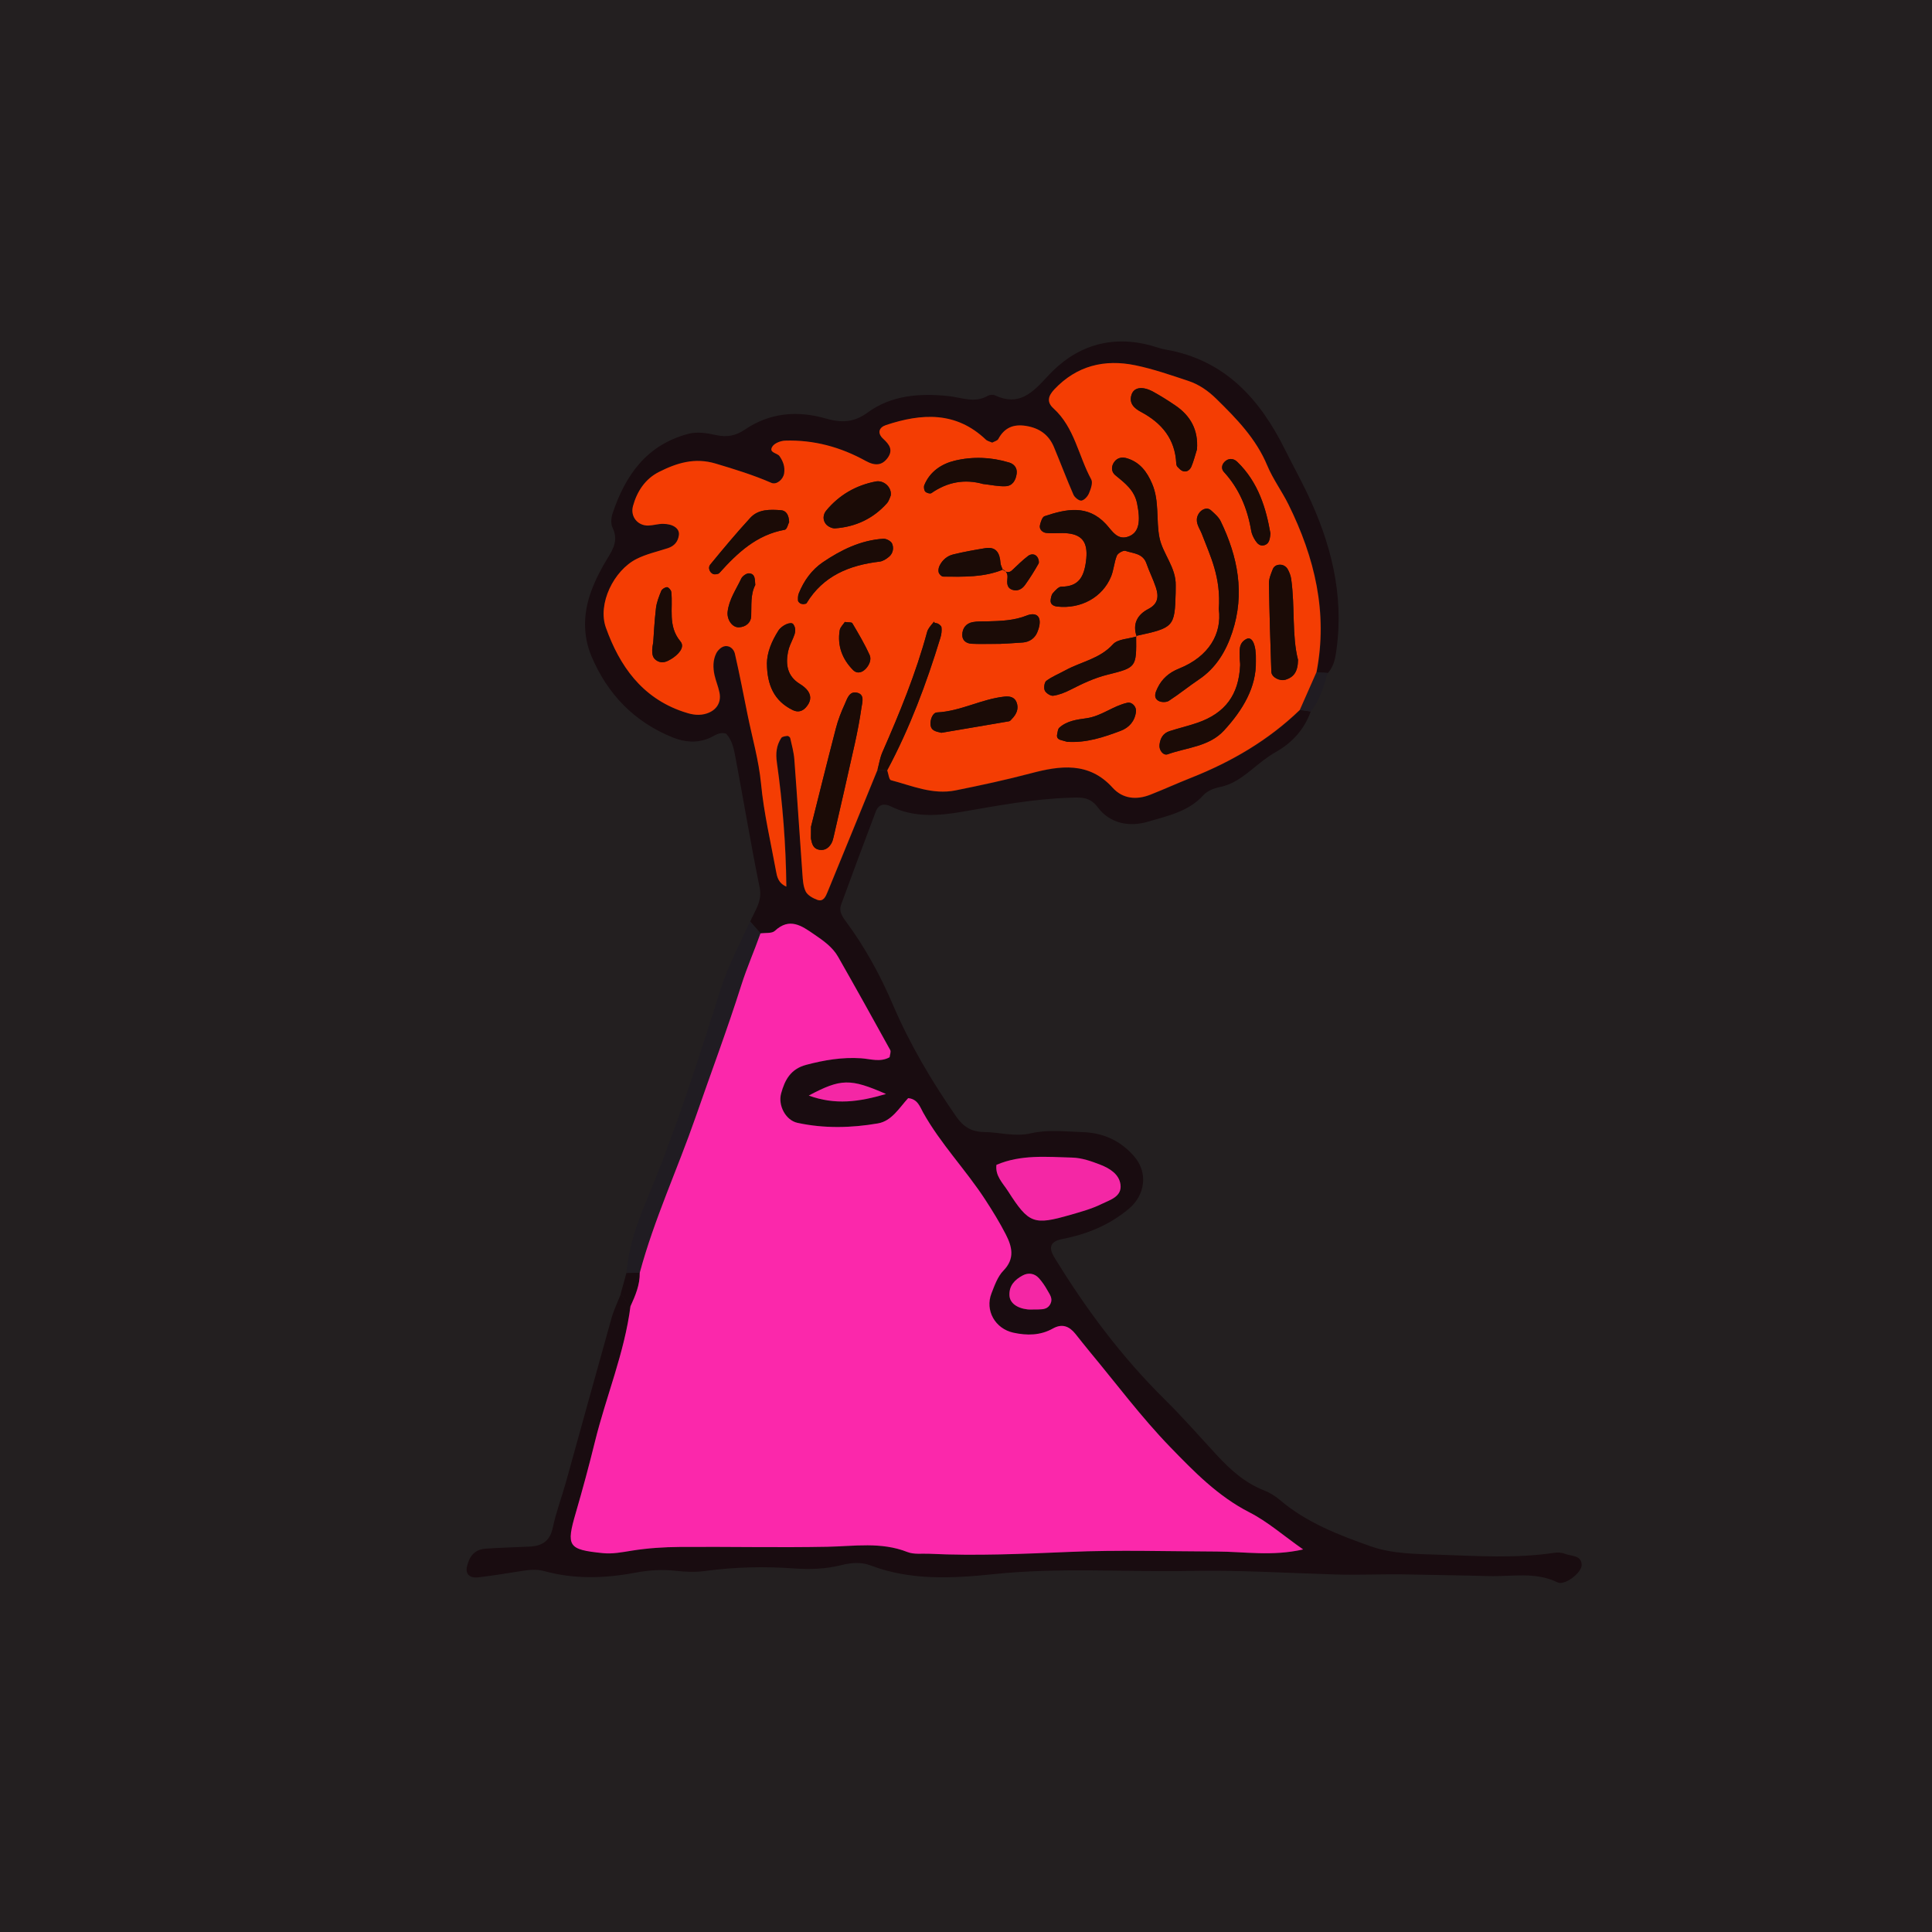
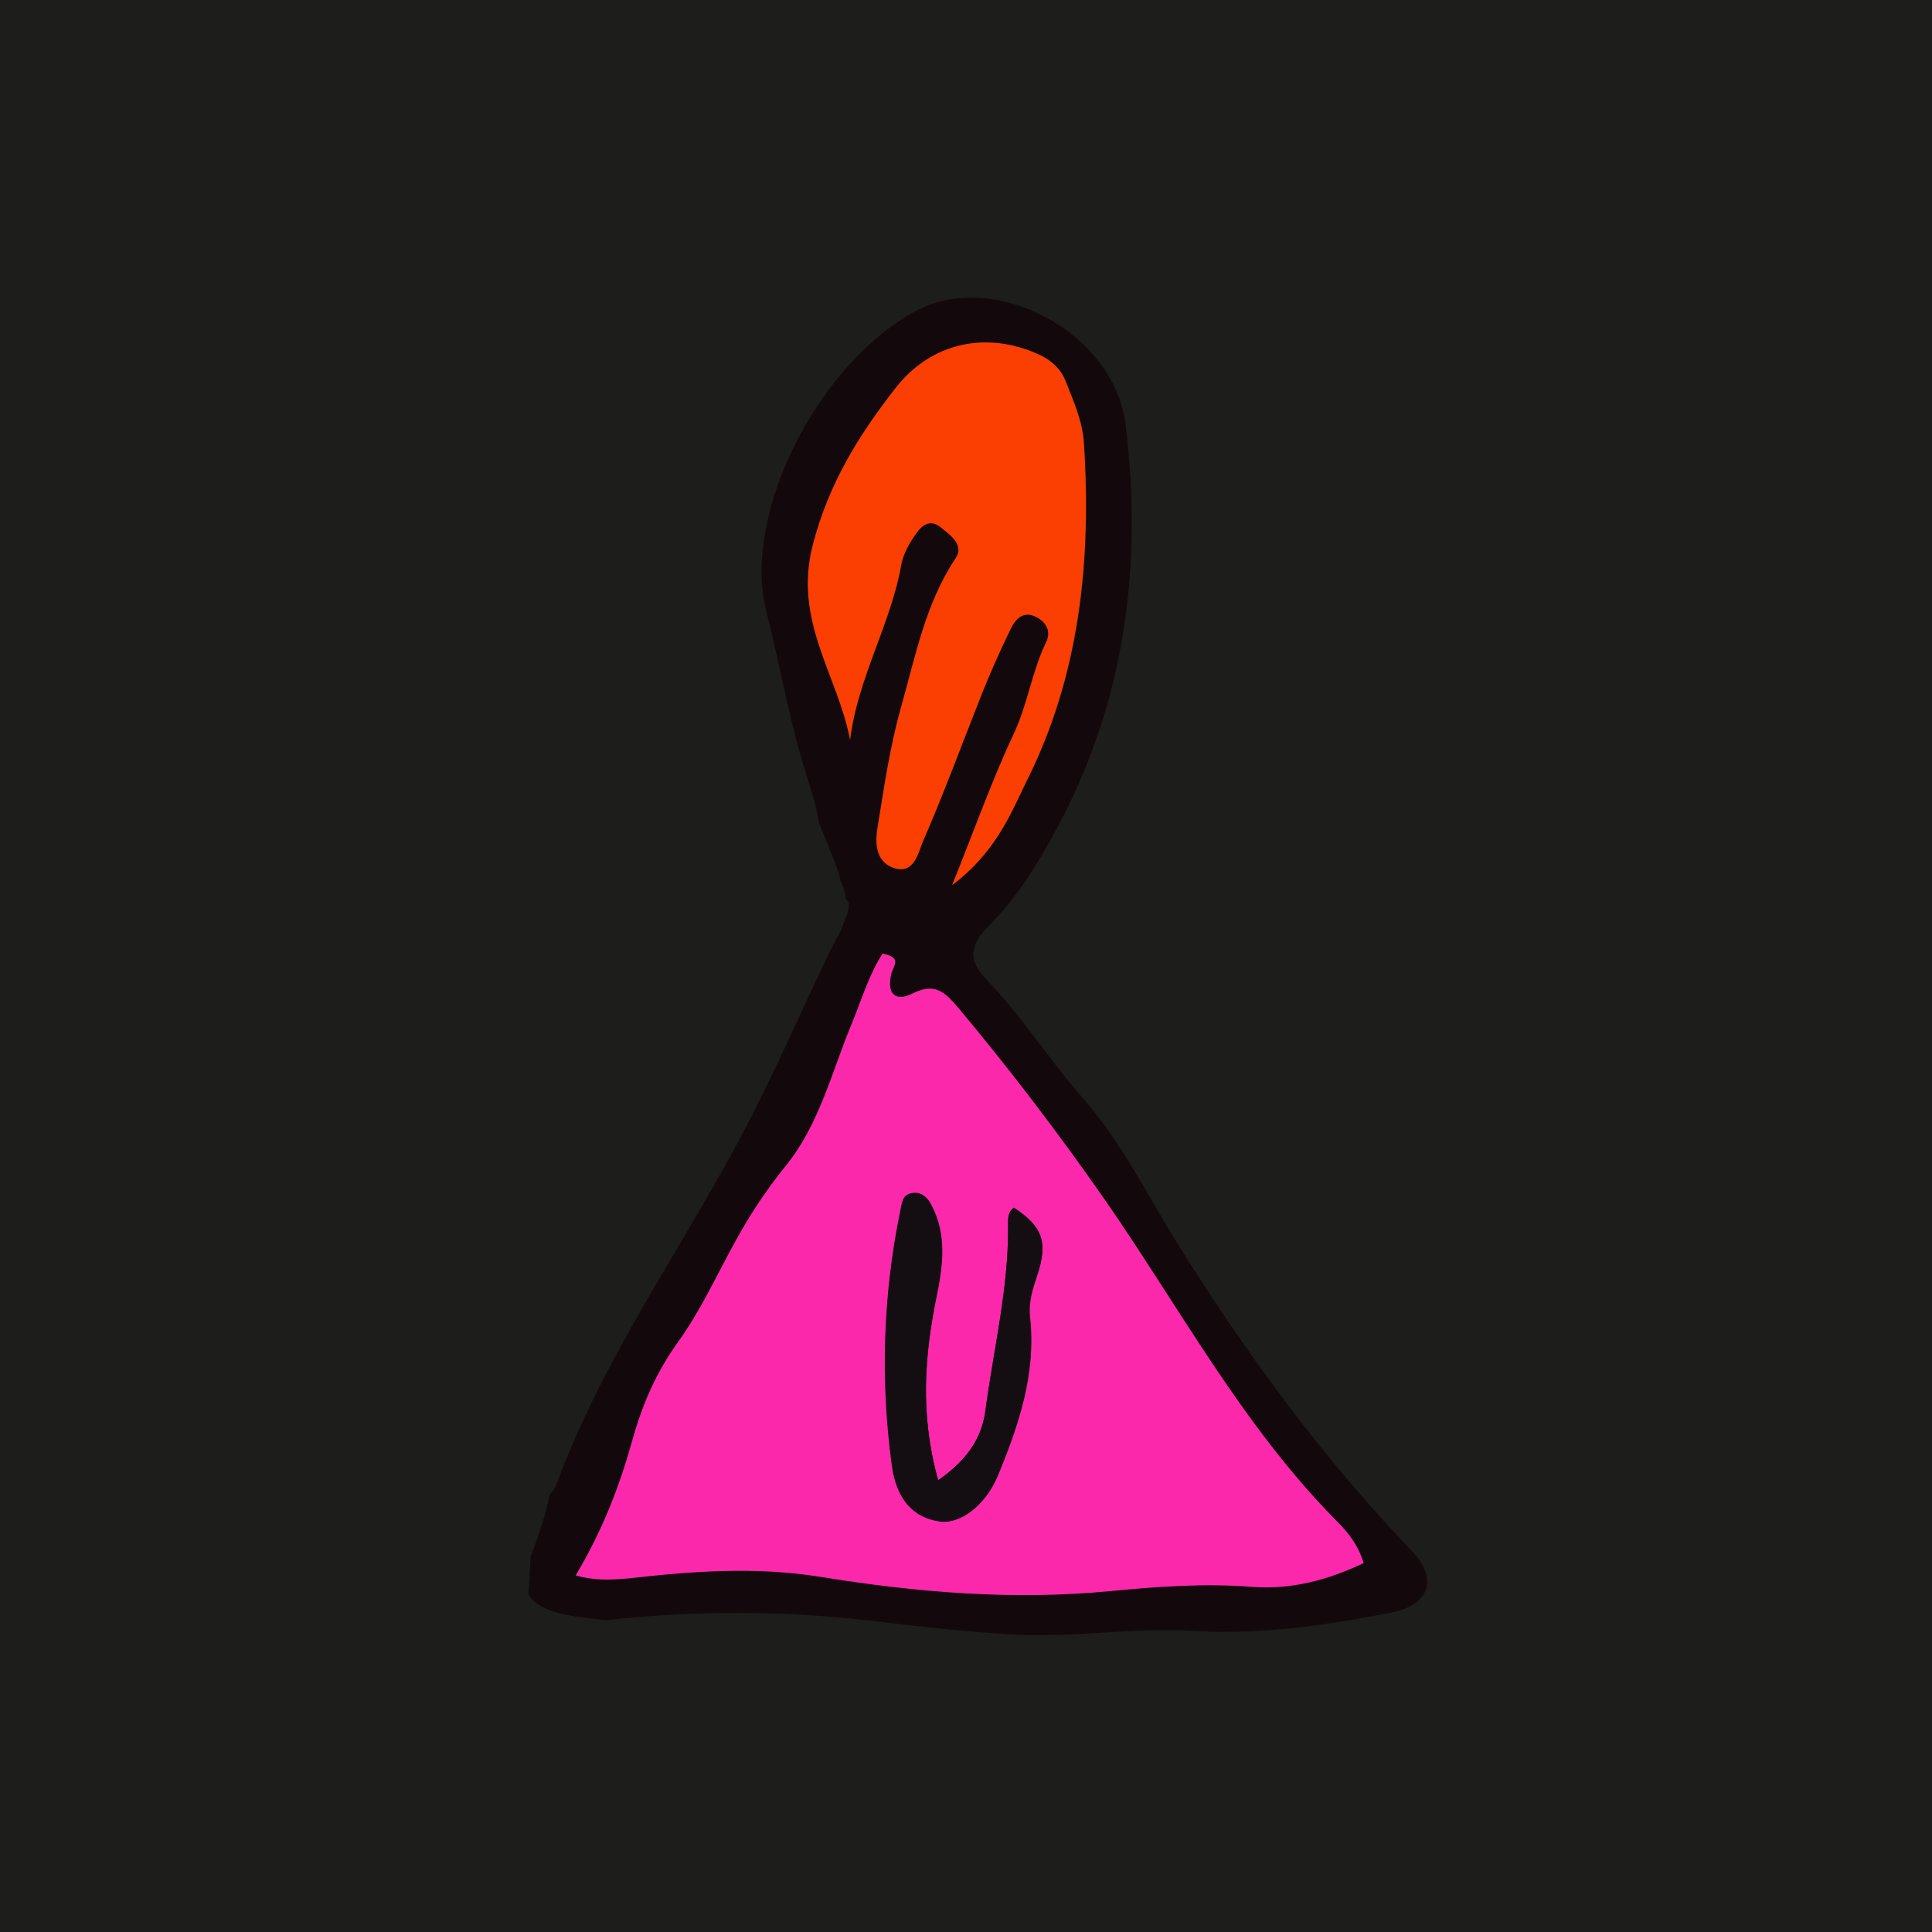
- <svg xmlns="http://www.w3.org/2000/svg" id="Layer_1" viewBox="0 0 632.16 632.16">
-   <defs>
-     <style>.cls-1{fill:#190c10;}.cls-1,.cls-2,.cls-3,.cls-4,.cls-5,.cls-6{stroke-width:0px;}.cls-2{fill:#f427a5;}.cls-3{fill:#f43d03;}.cls-4{fill:#201c22;}.cls-5{fill:#fb28ab;}.cls-7{fill:#231f20;stroke:#231f20;stroke-miterlimit:10;stroke-width:130px;}.cls-6{fill:#1b0b06;}</style>
-   </defs>
-   <rect class="cls-7" x="65" y="65" width="502.16" height="502.16" />
-   <path class="cls-1" d="M428.89,232.78c-2.15,5.94-6.07,10.26-11.58,13.37-2.79,1.57-5.28,3.69-7.79,5.71-3.17,2.54-6.33,4.89-10.5,5.7-1.88.37-4.04,1.26-5.28,2.64-4.9,5.42-11.81,6.78-18.17,8.67-5.88,1.75-12.31.73-16.38-4.72-2.71-3.62-5.68-3.24-9.49-3.11-11.71.39-23.14,2.55-34.61,4.53-8.02,1.39-16.01,2.04-23.68-1.75-2.11-1.04-3.97-.62-4.85,1.71-3.84,10.14-7.62,20.29-11.35,30.47-.76,2.08.26,3.73,1.55,5.47,6.23,8.43,11.23,17.52,15.37,27.21,5.54,12.98,12.72,25.12,20.79,36.73,2.28,3.28,5,4.95,8.99,4.99,5.15.05,10.07,1.67,15.53.4,5.37-1.25,11.23-.54,16.87-.36,6.73.22,12.47,2.85,16.9,8.06,4.45,5.23,3.54,12.52-1.87,17.04-6.34,5.29-13.6,8.29-21.66,9.85-3.95.76-4.73,2.68-2.72,5.97,10.31,16.91,22.09,32.67,36.23,46.63,5.92,5.84,11.39,12.13,17.05,18.23,4.42,4.76,9.17,9.04,15.38,11.45,1.85.72,3.64,1.83,5.16,3.12,8.73,7.44,19.34,11.51,29.82,15.2,6.96,2.45,14.93,2.48,22.47,2.73,12.46.42,24.96,1.24,37.4-.62,1.15-.17,2.48-.13,3.53.3,2.06.85,5.4.36,5.53,3.58.11,2.62-5.59,6.91-7.84,5.8-7.33-3.59-15.02-1.86-22.55-2.08-8.84-.25-17.7-.33-26.54-.53-7.97-.18-15.99.25-24,0-15.68-.48-31.37-1.47-47.03-1.16-21.34.41-42.66-1.19-64.04,1.02-13.48,1.4-27.38,2.25-40.66-2.81-3.06-1.17-6.38-.92-9.55-.11-5.15,1.31-10.43,1.45-15.63,1.08-9.7-.69-19.32-.46-28.95.84-3.16.43-6.46.31-9.64-.06-4.48-.51-8.89-.2-13.24.62-10,1.89-19.95,2.19-29.84-.53-2.81-.77-5.54-.31-8.31.13-4.35.69-8.71,1.4-13.08,1.91-1.52.18-3.41.03-3.88-1.84-.26-1.03.2-2.34.6-3.44.91-2.51,2.87-3.91,5.47-4.09,4.82-.32,9.64-.45,14.47-.68,4.05-.19,6.66-1.77,7.59-6.2,1.07-5.1,2.95-10.02,4.35-15.06,4.97-17.83,9.85-35.68,14.86-53.49.76-2.7,2.01-5.25,3.04-7.87,1.08,1.33,2.15,2.66,3.23,3.99-1.96,15.26-7.98,29.46-11.62,44.28-1.92,7.81-4.02,15.58-6.27,23.3-3.2,10.97-2.56,12.05,8.85,13.2,3.24.33,6.36-.31,9.56-.82,5.14-.82,10.4-1.16,15.61-1.2,16.1-.11,32.2.25,48.29-.06,8.82-.17,17.6-1.68,26.22,1.73,2.14.84,4.78.44,7.2.56,15.31.74,30.57.04,45.87-.61,16.04-.69,32.12-.17,48.19-.12,8.99.03,18.05,1.62,28.2-.69-6.52-4.58-11.66-9.12-17.59-12.14-10.31-5.25-18.18-13.39-25.94-21.39-9.49-9.8-17.7-20.84-26.45-31.35-1.55-1.86-3.02-3.78-4.54-5.66-2-2.48-4.33-3.45-7.37-1.74-4.09,2.3-8.49,2.33-12.93,1.36-5.98-1.31-9.35-7.28-7.16-12.87,1.02-2.61,2.03-5.51,3.91-7.44,3.85-3.95,2.81-7.88.78-11.84-2.01-3.93-4.35-7.72-6.76-11.42-6.36-9.76-14.56-18.21-20.28-28.44-1.09-1.95-1.79-4.44-4.91-4.73-2.88,3.13-5.34,7.48-9.89,8.26-8.73,1.5-17.61,1.7-26.33-.18-3.87-.84-6.42-5.72-5.35-9.61,1.2-4.37,3.08-8.02,8.24-9.38,5.92-1.56,11.77-2.55,17.88-2.14,3.12.21,6.33,1.38,9.38-.34.09-.83.51-1.8.2-2.36-5.63-10.22-11.3-20.41-17.08-30.54-1.84-3.22-4.89-5.31-7.89-7.36-4.04-2.77-7.97-5.57-12.79-1.08-.97.91-3.1.58-4.69.82-1.14-1.29-2.28-2.58-3.42-3.87,1.46-3.57,4.01-6.57,3.09-11.11-2.9-14.19-5.25-28.48-7.94-42.71-.51-2.71-1.07-5.54-3-7.64-2.31-.78-3.87.74-5.67,1.48-3.95,1.62-7.9,1.3-11.78-.25-12.64-5.07-21.42-14.22-26.64-26.57-2.9-6.86-2.69-14.26-.09-21.3,1.38-3.75,3.24-7.39,5.35-10.79,1.99-3.22,3.52-6.11,1.63-9.99-.63-1.29-.46-3.29.03-4.74,4.17-12.41,11.06-22.27,24.58-25.93,3.31-.9,6.39-.23,9.51.41,3.33.68,6.17.2,9.09-1.79,8.18-5.58,17.23-6.37,26.57-3.68,4.92,1.41,9.09,1.41,13.6-1.9,7.79-5.72,16.98-6.41,26.38-5.46,4.3.43,8.64,2.46,12.99-.05.62-.36,1.7-.48,2.32-.19,7.9,3.68,12.24-.71,17.3-6.23,9.04-9.86,20.58-13.69,33.97-10,1.55.43,3.08,1,4.66,1.27,19.33,3.38,30.77,16.11,39.02,32.71,2.33,4.69,4.86,9.27,7.13,13.99,7.79,16.25,12.22,33.13,9.74,51.36-.39,2.87-.85,5.56-2.82,7.78-1.22-.07-2.45-.14-3.67-.21,3.8-19.45-.58-37.56-9.17-54.93-2.14-4.33-5.08-8.29-6.93-12.72-3.67-8.83-10.1-15.39-16.72-21.88-2.63-2.58-5.63-4.66-9.09-5.81-5.73-1.9-11.47-3.9-17.36-5.12-10.1-2.09-19.18.12-26.5,7.88-2.07,2.19-2.52,4.18-.3,6.2,6.95,6.3,8.17,15.57,12.38,23.27.59,1.08-.16,3.13-.74,4.54-.42,1.02-1.52,2.25-2.47,2.39-.78.12-2.22-1.02-2.62-1.93-2.25-5.15-4.23-10.41-6.39-15.6-1.69-4.05-4.81-6.22-9.17-6.92-4.09-.65-7.04.6-9.02,4.29-.32.59-1.32.8-2,1.19-.71-.33-1.57-.49-2.1-1-9.77-9.29-21.02-8.61-32.65-4.75-2.24.74-3.01,2.58-.89,4.52,1.92,1.76,3.33,3.58,1.46,6.18-1.8,2.48-4.06,2.77-7.22,1.03-8.21-4.54-16.99-6.94-26.39-6.63-1.43.05-3.41.81-4.12,1.9-1.36,2.09,1.55,2.05,2.33,3.18,1.2,1.74,1.82,3.49,1.5,5.62-.3,2.01-2.48,3.85-4.18,3.11-5.91-2.57-12.02-4.45-18.2-6.3-6.89-2.06-12.74-.2-18.54,2.71-4.52,2.27-7.21,6.33-8.54,11.19-.93,3.4,1.5,6.46,5.01,6.37,1.59-.04,3.18-.57,4.77-.56,3.36,0,5.5,1.53,5.25,3.63-.26,2.17-1.47,3.64-3.61,4.33-3.43,1.12-7.04,1.91-10.24,3.52-7.52,3.79-12.82,14.72-10.05,22.47,4.46,12.51,11.77,22.92,25.18,27.49,2.31.79,4.56,1.4,7.06.82,3.6-.84,5.63-3.45,4.94-6.98-.38-1.97-1.21-3.84-1.64-5.81-.52-2.4-.54-4.87.57-7.1.48-.96,1.53-2,2.53-2.27,1.79-.5,3.23.87,3.57,2.36,1.54,6.66,2.81,13.38,4.17,20.08,1.52,7.48,3.67,14.91,4.39,22.47.92,9.66,3.15,19.02,4.88,28.5.34,1.87.69,4,3.4,5.19-.15-13.81-1.21-27.25-3.1-40.61-.43-3.01-.16-5.58,1.43-8.02.31-.48,1.31-.59,2.02-.68.28-.04.85.4.92.7.51,2.32,1.17,4.64,1.35,7,.94,12.44,1.72,24.9,2.63,37.35.14,1.99.24,4.14,1.09,5.86.62,1.24,2.33,2.19,3.76,2.72,2.03.75,2.78-1.09,3.36-2.51,5.5-13.34,10.94-26.71,16.39-40.07l3.18.22c.39,1.12.57,3.07,1.22,3.23,6.92,1.81,13.61,4.84,21.15,3.33,8.29-1.66,16.53-3.44,24.72-5.61,9.35-2.47,18.9-3.87,26.65,4.73,3.28,3.64,7.77,4.09,12.3,2.31,4.49-1.76,8.88-3.76,13.36-5.54,13.23-5.24,25.32-12.27,35.61-22.22,1.19.17,2.38.33,3.58.5ZM326.03,381.15c-.46,3.59,2.08,5.94,3.76,8.56,6.84,10.68,8.4,11.26,20.45,7.79,3.46-1,7.01-1.96,10.21-3.55,2.67-1.33,6.67-2.33,6.17-6.34-.42-3.4-3.53-5.32-6.54-6.49-2.95-1.15-6.13-2.27-9.23-2.35-8.33-.22-16.79-1.07-24.83,2.38ZM289.91,357.96c-11.74-5.14-14.75-5.06-25.28.51,8.65,3.16,16.43,2.09,25.28-.51ZM339.54,428.46c.97-.15,3.13.31,4.2-1.93.82-1.71-.32-3.05-1.05-4.38-.76-1.38-1.67-2.7-2.71-3.88-1.48-1.68-3.53-1.94-5.38-.94-2.5,1.35-4.47,3.29-4.32,6.51.11,2.43,2.37,4.2,5.97,4.6.78.09,1.58.01,3.28.01Z" />
-   <path class="cls-4" d="M245.42,301.53c1.14,1.29,2.28,2.58,3.42,3.87-2,5.66-4.44,11.13-6.26,16.9-4.6,14.51-9.96,28.78-14.95,43.16-5.92,17.06-13.58,33.49-18.29,50.98-1.45.02-2.9.05-4.35.07.65-8.49,3.5-16.48,6.73-24.16,9.47-22.55,16.81-45.82,24.21-69.06,2.44-7.65,6.2-14.58,9.5-21.77Z" />
-   <path class="cls-4" d="M428.89,232.78c-1.19-.17-2.38-.33-3.58-.5,1.81-4.1,3.62-8.2,5.43-12.31,1.22.07,2.45.14,3.67.21-1.27,4.45-2.52,8.91-5.53,12.6Z" />
-   <path class="cls-1" d="M204.98,416.52c1.45-.02,2.9-.05,4.35-.07.08,3.96-1.43,7.48-3.03,10.97-1.08-1.33-2.15-2.66-3.23-3.99.64-2.31,1.27-4.61,1.91-6.92Z" />
-   <path class="cls-5" d="M206.3,427.42c1.59-3.5,3.1-7.02,3.03-10.97,4.71-17.49,12.37-33.93,18.29-50.98,4.99-14.39,10.36-28.65,14.95-43.16,1.83-5.76,4.26-11.24,6.26-16.9,1.59-.24,3.72.08,4.69-.82,4.82-4.49,8.75-1.69,12.79,1.08,3,2.06,6.05,4.14,7.89,7.36,5.78,10.13,11.45,20.33,17.08,30.54.31.57-.11,1.54-.2,2.36-3.05,1.72-6.26.55-9.38.34-6.11-.4-11.96.58-17.88,2.14-5.17,1.36-7.05,5.01-8.24,9.38-1.07,3.89,1.48,8.77,5.35,9.61,8.72,1.89,17.61,1.68,26.33.18,4.54-.78,7-5.13,9.89-8.26,3.12.29,3.82,2.78,4.91,4.73,5.72,10.23,13.92,18.68,20.28,28.44,2.41,3.71,4.75,7.49,6.76,11.42,2.03,3.96,3.07,7.89-.78,11.84-1.88,1.92-2.89,4.83-3.91,7.44-2.18,5.59,1.19,11.56,7.16,12.87,4.43.97,8.83.94,12.93-1.36,3.04-1.71,5.37-.74,7.37,1.74,1.52,1.88,2.99,3.8,4.54,5.66,8.75,10.51,16.96,21.55,26.45,31.35,7.75,8,15.63,16.13,25.94,21.39,5.93,3.02,11.07,7.57,17.59,12.14-10.16,2.32-19.21.72-28.2.69-16.07-.05-32.15-.57-48.19.12-15.3.65-30.57,1.35-45.87.61-2.41-.12-5.06.28-7.2-.56-8.62-3.41-17.4-1.9-26.22-1.73-16.09.31-32.19-.06-48.29.06-5.21.04-10.47.38-15.61,1.2-3.2.51-6.32,1.15-9.56.82-11.41-1.15-12.05-2.23-8.85-13.2,2.25-7.72,4.35-15.49,6.27-23.3,3.65-14.82,9.66-29.02,11.62-44.28Z" />
-   <path class="cls-3" d="M430.74,219.97c-1.81,4.1-3.62,8.21-5.43,12.31-10.29,9.94-22.38,16.98-35.61,22.22-4.48,1.77-8.87,3.78-13.36,5.54-4.53,1.78-9.02,1.33-12.3-2.31-7.75-8.6-17.3-7.2-26.65-4.73-8.19,2.17-16.43,3.94-24.72,5.61-7.54,1.51-14.23-1.52-21.15-3.33-.64-.17-.82-2.11-1.22-3.23,7.39-13.8,12.84-28.38,17.4-43.32.34-1.1.51-2.34.37-3.46-.07-.54-1.04-1.3-1.65-1.35-1.59-.15-.1-1.35-1.12-.1-.75.91-1.64,1.87-1.93,2.96-3.67,13.57-9,26.51-14.63,39.35-.79,1.79-1.08,3.8-1.6,5.71-5.46,13.36-10.9,26.73-16.39,40.07-.59,1.42-1.34,3.26-3.36,2.51-1.43-.53-3.14-1.48-3.76-2.72-.85-1.71-.95-3.87-1.09-5.86-.9-12.45-1.69-24.9-2.63-37.35-.18-2.36-.83-4.68-1.35-7-.07-.3-.64-.73-.92-.7-.71.09-1.71.2-2.02.68-1.59,2.44-1.85,5.01-1.43,8.02,1.89,13.36,2.95,26.8,3.1,40.61-2.71-1.2-3.06-3.32-3.4-5.19-1.73-9.48-3.96-18.84-4.88-28.5-.72-7.56-2.87-14.99-4.39-22.47-1.36-6.7-2.64-13.42-4.17-20.08-.34-1.49-1.78-2.86-3.57-2.36-1,.28-2.05,1.31-2.53,2.27-1.11,2.22-1.09,4.7-.57,7.1.43,1.96,1.26,3.84,1.64,5.81.68,3.53-1.35,6.14-4.94,6.98-2.5.58-4.75-.03-7.06-.82-13.41-4.57-20.71-14.98-25.18-27.49-2.76-7.75,2.54-18.68,10.05-22.47,3.19-1.61,6.8-2.4,10.24-3.52,2.13-.7,3.35-2.17,3.61-4.33.25-2.09-1.89-3.62-5.25-3.63-1.59,0-3.18.52-4.77.56-3.5.09-5.94-2.97-5.01-6.37,1.33-4.85,4.02-8.91,8.54-11.19,5.79-2.91,11.65-4.78,18.54-2.71,6.18,1.85,12.29,3.72,18.2,6.3,1.69.74,3.88-1.1,4.18-3.11.32-2.13-.3-3.89-1.5-5.62-.78-1.12-3.69-1.09-2.33-3.18.71-1.09,2.69-1.85,4.12-1.9,9.4-.31,18.18,2.09,26.39,6.63,3.16,1.74,5.42,1.46,7.22-1.03,1.87-2.59.45-4.42-1.46-6.18-2.12-1.94-1.35-3.78.89-4.52,11.63-3.86,22.88-4.54,32.65,4.75.53.51,1.39.67,2.1,1,.69-.39,1.69-.61,2-1.19,1.98-3.69,4.93-4.93,9.02-4.29,4.36.69,7.48,2.86,9.17,6.92,2.17,5.19,4.14,10.45,6.39,15.6.4.91,1.84,2.05,2.62,1.93.95-.15,2.05-1.38,2.47-2.39.59-1.41,1.33-3.46.74-4.54-4.21-7.7-5.44-16.97-12.38-23.27-2.22-2.01-1.77-4,.3-6.2,7.32-7.75,16.41-9.96,26.5-7.88,5.89,1.22,11.63,3.22,17.36,5.12,3.46,1.15,6.46,3.23,9.09,5.81,6.62,6.49,13.05,13.05,16.72,21.88,1.85,4.43,4.79,8.4,6.93,12.72,8.59,17.37,12.97,35.47,9.17,54.93ZM328.24,186.35c1.07.64,1.53,1.47,1.39,2.81-.17,1.53-.27,3.26,1.72,3.86,1.73.52,3.12-.34,4.06-1.64,1.6-2.23,3.05-4.56,4.4-6.95.28-.49.01-1.52-.35-2.09-.77-1.22-2.16-1.13-3.06-.44-1.87,1.42-3.53,3.11-5.26,4.71-1.08,1.01-2.04.54-3.02-.14-.26-.74-.7-1.47-.76-2.23-.24-3.17-1.3-5.47-5.04-4.86-3.5.57-7,1.2-10.44,2.04-1.96.48-3.52,1.81-4.44,3.65-.32.65-.5,1.56-.31,2.22.16.57.94,1.37,1.46,1.38,6.64.06,13.31.3,19.64-2.32ZM371.74,208.08c12.37-2.65,12.65-2.96,12.95-14.06.02-.8,0-1.6.02-2.4.16-5.93-4.24-10.4-5.31-15.66-1.17-5.75.05-11.94-2.42-17.7-1.67-3.89-3.95-6.96-8.11-8.27-1.65-.52-3.2-.29-4.27,1.17-1.08,1.48-.97,3.26.33,4.32,3.12,2.56,6.25,4.86,7.14,9.25,1.18,5.76.69,9.36-2.54,10.72-3.91,1.64-5.64-1.83-7.7-4.02-6.02-6.41-13.01-4.87-20.03-2.52-.76.25-1.26,1.86-1.51,2.93-.34,1.44.95,2.41,1.97,2.53,2.37.29,4.82-.11,7.19.15,5.22.58,6.65,3.62,5.89,9.25-.69,5.1-2.45,8.18-8.04,8.2-.94,0-1.99,1.23-2.76,2.09-.48.53-.64,1.42-.75,2.18-.22,1.6,1.08,2.12,2.19,2.24,7.75.83,14.76-3.03,17.56-9.78.91-2.18,1.02-4.69,1.91-6.88.33-.82,2.1-1.81,2.83-1.56,2.52.85,5.7.78,6.85,4.11.91,2.64,2.2,5.15,3.08,7.8.94,2.86.87,5.38-2.42,7.08-3.57,1.84-5.3,4.83-3.86,8.99-2.64.81-6.17.82-7.76,2.58-4.32,4.78-10.42,5.68-15.6,8.52-2.07,1.14-4.31,2.03-6.19,3.42-.65.48-.9,2.34-.51,3.18.4.86,1.91,1.83,2.78,1.7,1.91-.28,3.83-1.04,5.57-1.93,3.92-2,7.85-3.88,12.17-4.95,9.5-2.36,9.49-2.42,9.37-12.69ZM398.81,199.35c1.01,7.93-3.13,15.46-13.09,19.44-3.15,1.26-5.52,3.28-6.97,6.31-.69,1.43-1.47,3.18.33,4.23.86.5,2.53.52,3.34,0,3.38-2.18,6.51-4.75,9.85-6.99,5.65-3.79,8.89-9.26,10.94-15.5,4.17-12.63,1.81-24.67-3.8-36.29-.67-1.38-1.99-2.49-3.16-3.56-1.01-.92-2.27-.6-3.23.16-.58.46-1.06,1.23-1.27,1.95-.61,2.15.82,3.82,1.52,5.67,2.69,7.11,6.27,14.01,5.53,24.58ZM265.37,270.49c0,3.29-.06,3.7.01,4.09.32,1.6.74,3.14,2.7,3.47,1.81.3,3.06-.59,3.92-2.03.4-.67.6-1.49.78-2.27,2.33-10.14,4.67-20.28,6.92-30.44.86-3.9,1.61-7.83,2.18-11.78.25-1.77,1.16-4.34-1.54-4.9-2.51-.52-3.16,2.08-3.94,3.78-1.17,2.54-2.19,5.18-2.89,7.88-3.02,11.62-5.9,23.28-8.14,32.19ZM424.72,215.92c-2.04-7.95-.95-17.31-2.24-26.48-.16-1.16-.64-2.34-1.23-3.35-.35-.6-1.18-1.15-1.86-1.26-1.2-.19-2.46.2-2.94,1.44-.57,1.47-1.26,3.05-1.24,4.58.15,9.66.45,19.32.78,28.98.06,1.79,2.77,3.16,4.67,2.57,2.6-.81,4.01-2.53,4.06-6.47ZM410.93,216.31c.17-5.37-1.21-8.19-3.1-7.22-2.7,1.39-2.17,3.92-2.19,6.24,0,.8.17,1.6.14,2.4-.46,9.62-4.86,15.61-13.93,18.76-3.01,1.05-6.14,1.76-9.18,2.75-2.12.69-3.06,2.35-3.28,4.53-.18,1.7,1.25,3.55,2.68,3.04,6.31-2.26,13.56-2.47,18.47-7.82,6.08-6.64,10.59-14.08,10.39-22.67ZM391.66,147.02c.47-6.33-2.09-10.98-7.13-14.39-2.31-1.57-4.68-3.06-7.12-4.41-3.48-1.92-6.27-1.56-7.12.79-1.06,2.96.95,4.65,3,5.74,6.87,3.66,11.22,8.88,11.59,16.93.02.37.16.83.42,1.09.53.54,1.09,1.18,1.77,1.39,1.34.42,2.33-.47,2.78-1.55.76-1.8,1.22-3.73,1.81-5.6ZM250.94,217.11c.05,6.99,2.31,12.24,8.45,15.24,1.6.78,3.09.48,4.29-.87,1.47-1.65,2-3.51.65-5.41-.67-.94-1.69-1.7-2.69-2.32-4.04-2.52-4.63-6.3-3.8-10.5.31-1.55,1.04-3.02,1.68-4.49.66-1.52,1.11-3,.04-4.51-.71-.99-3.73.3-4.87,2.1-2.19,3.44-3.72,7.09-3.76,10.77ZM291.45,162.16c.41-2.75-2.31-5.12-4.9-4.62-6.48,1.25-11.96,4.41-16.2,9.51-1.09,1.31-1.21,3.12-.1,4.45.65.78,2.02,1.46,3.01,1.38,6.68-.49,12.41-3.16,16.91-8.17.75-.84,1.05-2.09,1.27-2.55ZM321.7,158.37c2.58.29,4.97.84,7.33.73,2.26-.11,3.33-1.92,3.62-4.09.26-1.91-.87-3.18-2.41-3.65-5.86-1.79-11.96-2.02-17.81-.63-4.27,1.02-8.15,3.51-9.99,8-.24.59-.1,1.65.3,2.12.39.45,1.62.79,2.01.51,5.27-3.68,10.96-4.67,16.94-2.98ZM308.02,239.77c7.24-1.22,14.71-2.48,22.17-3.77.34-.06.63-.48.91-.77,1.5-1.53,2.32-3.33,1.53-5.42-.66-1.74-2.27-2.06-3.95-1.88-7.56.8-14.37,4.8-22.08,5.18-1.35.07-2.22,2.12-2.13,3.88.11,2.12,1.74,2.36,3.55,2.78ZM262.83,197.68c.37-.1.94-.07,1.08-.3,5.45-9,14.01-12.45,23.92-13.62,1.09-.13,2.22-.87,3.09-1.61,1.32-1.13,1.61-2.89.96-4.32-.37-.81-1.9-1.61-2.85-1.55-7.35.48-13.78,3.62-19.74,7.66-3.69,2.5-6.26,6.09-7.93,10.25-.28.7-.28,1.54-.24,2.31.01.32.39.7.7.91.27.19.67.19,1.02.27ZM258.21,170.81c-.08-2.28-.96-3.75-2.68-3.87-3.56-.25-7.37-.39-10.02,2.49-4.55,4.96-8.88,10.13-13.14,15.34-.71.87-.31,2.4.87,3.01.55.28,1.77.13,2.15-.3,5.91-6.58,12.19-12.5,21.41-14.14.7-.12,1.1-1.93,1.41-2.53ZM415.69,174.57c-1.39-8.03-3.9-16.75-10.87-23.46-1.24-1.19-2.9-1.31-4.22.09-.9.96-1.02,2.27-.14,3.23,5.02,5.47,7.71,11.99,8.93,19.22.19,1.15.76,2.29,1.4,3.28.64.97,1.53,1.89,2.94,1.45,1.27-.4,1.77-1.38,1.95-3.81ZM327.38,210.67c.95-.05,4.14-.18,7.32-.44,2.14-.18,3.84-1.36,4.66-3.27.59-1.38,1.08-3.2.66-4.51-.55-1.72-2.44-1.7-4.02-1.06-4.17,1.68-8.56,1.82-12.96,1.93-1.59.04-3.21-.05-4.77.24-2.21.41-3.41,2.03-3.43,4.2-.01,1.86,1.38,2.8,3.11,2.89,2.38.12,4.78.03,9.4.03ZM349.12,242.71c6.34.42,12.06-1.51,17.65-3.62,2.63-1,4.59-3.11,4.94-6.28.17-1.58-1.31-3.2-2.82-2.87-4.7,1.03-8.48,4.39-13.39,5.07-3.08.43-6.4.83-8.89,3.1-.49.44-.53,1.42-.7,2.16-.22.96.2,1.58,1.15,1.85.75.21,1.51.43,2.07.58ZM213.73,210.26c-.75,3.76-.19,5.18,1.41,6.04,1.63.87,3.14.16,4.51-.68,2.16-1.32,4.63-3.78,3-5.74-4.23-5.07-2.37-10.77-3-16.21-.07-.59-.91-1.54-1.39-1.54-.65,0-1.64.62-1.89,1.22-.75,1.82-1.5,3.73-1.73,5.67-.52,4.4-.72,8.83-.9,11.24ZM247.13,191.41c-.17-1.67.11-3.63-1.99-3.81-.84-.08-2.22.89-2.61,1.73-1.66,3.54-4,6.81-4.45,10.86-.28,2.53,1.51,5.16,3.7,5.07,2.24-.1,3.92-1.52,4.01-3.58.15-3.53-.3-7.09,1.34-10.27ZM276.44,203.51c-.53.83-1.51,1.71-1.68,2.72-.84,5.09.86,9.5,4.43,13.07,1.22,1.22,2.9.84,4.17-.55,1.17-1.29,1.81-3.05,1.2-4.41-1.63-3.6-3.66-7.02-5.67-10.42-.24-.4-1.38-.25-2.44-.41Z" />
-   <path class="cls-2" d="M326.03,381.15c8.04-3.45,16.5-2.6,24.83-2.38,3.1.08,6.28,1.2,9.23,2.35,3.01,1.17,6.12,3.09,6.54,6.49.5,4-3.5,5.01-6.17,6.34-3.2,1.59-6.75,2.55-10.21,3.55-12.05,3.47-13.61,2.9-20.45-7.79-1.68-2.62-4.22-4.97-3.76-8.56Z" />
-   <path class="cls-6" d="M287.12,251.83c.52-1.91.82-3.92,1.6-5.71,5.63-12.84,10.96-25.78,14.63-39.35.29-1.08,1.18-2.05,1.93-2.96,1.02-1.24-.47-.05,1.12.1.62.06,1.58.82,1.65,1.35.15,1.12-.03,2.36-.37,3.46-4.56,14.94-10.01,29.52-17.4,43.32-1.06-.07-2.12-.14-3.18-.22Z" />
-   <path class="cls-2" d="M289.91,357.96c-8.84,2.6-16.63,3.67-25.28.51,10.53-5.58,13.53-5.65,25.28-.51Z" />
-   <path class="cls-2" d="M339.54,428.46c-1.71,0-2.5.07-3.28-.01-3.6-.4-5.86-2.17-5.97-4.6-.15-3.23,1.82-5.17,4.32-6.51,1.85-1,3.9-.74,5.38.94,1.04,1.18,1.95,2.5,2.71,3.88.73,1.33,1.86,2.67,1.05,4.38-1.07,2.24-3.24,1.78-4.2,1.93Z" />
-   <path class="cls-6" d="M371.91,208.23c-1.44-4.17.29-7.15,3.86-8.99,3.29-1.7,3.37-4.22,2.42-7.08-.88-2.65-2.16-5.16-3.08-7.8-1.15-3.33-4.32-3.26-6.85-4.11-.73-.24-2.49.75-2.83,1.56-.9,2.19-1.01,4.7-1.91,6.88-2.8,6.76-9.82,10.61-17.56,9.78-1.11-.12-2.41-.63-2.19-2.24.11-.76.27-1.65.75-2.18.78-.86,1.83-2.09,2.76-2.09,5.6-.02,7.35-3.1,8.04-8.2.76-5.62-.67-8.67-5.89-9.25-2.37-.26-4.83.14-7.19-.15-1.02-.12-2.3-1.1-1.97-2.53.25-1.07.75-2.67,1.51-2.93,7.03-2.35,14.02-3.89,20.03,2.52,2.06,2.19,3.8,5.66,7.7,4.02,3.24-1.36,3.72-4.96,2.54-10.72-.9-4.39-4.03-6.69-7.14-9.25-1.3-1.06-1.4-2.85-.33-4.32,1.07-1.47,2.63-1.69,4.27-1.17,4.16,1.31,6.44,4.38,8.11,8.27,2.47,5.75,1.25,11.95,2.42,17.7,1.07,5.26,5.47,9.73,5.31,15.66-.02.8,0,1.6-.02,2.4-.3,11.1-.59,11.41-12.95,14.06l.17.16Z" />
-   <path class="cls-6" d="M398.81,199.35c.74-10.58-2.84-17.47-5.53-24.58-.7-1.85-2.14-3.51-1.52-5.67.21-.72.69-1.49,1.27-1.95.96-.76,2.22-1.08,3.23-.16,1.17,1.07,2.49,2.18,3.16,3.56,5.62,11.62,7.97,23.65,3.8,36.29-2.06,6.23-5.3,11.71-10.94,15.5-3.34,2.24-6.47,4.81-9.85,6.99-.81.52-2.49.5-3.34,0-1.8-1.05-1.02-2.8-.33-4.23,1.46-3.03,3.82-5.05,6.97-6.31,9.96-3.98,14.1-11.51,13.09-19.44Z" />
-   <path class="cls-6" d="M265.37,270.49c2.24-8.91,5.12-20.56,8.14-32.19.7-2.7,1.72-5.35,2.89-7.88.78-1.7,1.44-4.3,3.94-3.78,2.7.56,1.79,3.13,1.54,4.9-.57,3.95-1.32,7.88-2.18,11.78-2.25,10.16-4.59,20.29-6.92,30.44-.18.78-.38,1.6-.78,2.27-.87,1.44-2.12,2.33-3.92,2.03-1.96-.33-2.38-1.87-2.7-3.47-.08-.38-.01-.8-.01-4.09Z" />
-   <path class="cls-6" d="M424.72,215.92c-.05,3.94-1.46,5.66-4.06,6.47-1.9.59-4.6-.78-4.67-2.57-.34-9.66-.64-19.32-.78-28.98-.02-1.52.66-3.1,1.24-4.58.48-1.25,1.74-1.63,2.94-1.44.69.11,1.51.67,1.86,1.26.59,1.02,1.06,2.19,1.23,3.35,1.29,9.17.2,18.53,2.24,26.48Z" />
-   <path class="cls-6" d="M410.93,216.31c.2,8.59-4.31,16.03-10.39,22.67-4.91,5.36-12.16,5.57-18.47,7.82-1.43.51-2.86-1.34-2.68-3.04.23-2.18,1.17-3.84,3.28-4.53,3.03-.99,6.16-1.7,9.18-2.75,9.07-3.15,13.47-9.14,13.93-18.76.04-.8-.14-1.6-.14-2.4.02-2.32-.51-4.85,2.19-6.24,1.88-.97,3.27,1.85,3.1,7.22Z" />
-   <path class="cls-6" d="M391.66,147.02c-.59,1.87-1.06,3.8-1.81,5.6-.45,1.07-1.44,1.97-2.78,1.55-.67-.21-1.24-.86-1.77-1.39-.25-.26-.4-.71-.42-1.09-.37-8.05-4.72-13.27-11.59-16.93-2.05-1.09-4.07-2.78-3-5.74.85-2.35,3.64-2.72,7.12-.79,2.44,1.35,4.81,2.84,7.12,4.41,5.04,3.41,7.6,8.06,7.13,14.39Z" />
-   <path class="cls-6" d="M371.74,208.08c.12,10.27.13,10.33-9.37,12.69-4.31,1.07-8.25,2.95-12.17,4.95-1.75.89-3.66,1.65-5.57,1.93-.87.13-2.38-.84-2.78-1.7-.39-.84-.14-2.69.51-3.18,1.88-1.39,4.12-2.29,6.19-3.42,5.17-2.84,11.27-3.75,15.6-8.52,1.59-1.76,5.12-1.77,7.76-2.58,0,0-.17-.16-.17-.16Z" />
-   <path class="cls-6" d="M250.94,217.11c.04-3.67,1.57-7.33,3.76-10.77,1.14-1.79,4.16-3.09,4.87-2.1,1.07,1.5.62,2.99-.04,4.51-.64,1.47-1.37,2.94-1.68,4.49-.83,4.21-.24,7.98,3.8,10.5,1,.62,2.02,1.38,2.69,2.32,1.35,1.9.82,3.77-.65,5.41-1.2,1.35-2.7,1.65-4.29.87-6.15-2.99-8.4-8.25-8.45-15.24Z" />
-   <path class="cls-6" d="M291.45,162.16c-.22.47-.52,1.71-1.27,2.55-4.5,5.02-10.23,7.68-16.91,8.17-.99.07-2.36-.6-3.01-1.38-1.1-1.33-.98-3.14.1-4.45,4.24-5.1,9.71-8.26,16.2-9.51,2.59-.5,5.31,1.86,4.9,4.62Z" />
-   <path class="cls-6" d="M321.7,158.37c-5.98-1.7-11.66-.7-16.94,2.98-.4.28-1.62-.06-2.01-.51-.4-.46-.55-1.52-.3-2.12,1.84-4.48,5.72-6.98,9.99-8,5.85-1.4,11.95-1.16,17.81.63,1.54.47,2.67,1.75,2.41,3.65-.29,2.17-1.36,3.99-3.62,4.09-2.36.11-4.75-.44-7.33-.73Z" />
-   <path class="cls-6" d="M308.02,239.77c-1.81-.42-3.44-.66-3.55-2.78-.09-1.76.79-3.82,2.13-3.88,7.71-.38,14.52-4.38,22.08-5.18,1.68-.18,3.29.14,3.95,1.88.79,2.09-.03,3.89-1.53,5.42-.28.29-.57.71-.91.77-7.46,1.3-14.93,2.55-22.17,3.77Z" />
-   <path class="cls-6" d="M262.83,197.68c-.34-.08-.75-.08-1.02-.27-.31-.22-.69-.59-.7-.91-.03-.77-.04-1.61.24-2.31,1.67-4.16,4.23-7.75,7.93-10.25,5.97-4.05,12.39-7.18,19.74-7.66.95-.06,2.48.74,2.85,1.55.65,1.43.36,3.2-.96,4.32-.87.74-2,1.48-3.09,1.61-9.91,1.18-18.47,4.63-23.92,13.62-.14.23-.71.21-1.08.3Z" />
-   <path class="cls-6" d="M258.21,170.81c-.31.6-.71,2.4-1.41,2.53-9.22,1.64-15.5,7.56-21.41,14.14-.39.43-1.6.58-2.15.3-1.18-.6-1.59-2.14-.87-3.01,4.27-5.21,8.59-10.39,13.14-15.34,2.65-2.88,6.46-2.74,10.02-2.49,1.72.12,2.6,1.6,2.68,3.87Z" />
-   <path class="cls-6" d="M415.69,174.57c-.18,2.43-.68,3.41-1.95,3.81-1.42.44-2.31-.48-2.94-1.45-.64-.98-1.21-2.13-1.4-3.28-1.23-7.24-3.91-13.75-8.93-19.22-.88-.96-.76-2.27.14-3.23,1.31-1.4,2.98-1.28,4.22-.09,6.97,6.71,9.48,15.42,10.87,23.46Z" />
-   <path class="cls-6" d="M327.38,210.67c-4.63,0-7.02.09-9.4-.03-1.74-.09-3.13-1.03-3.11-2.89.02-2.17,1.22-3.79,3.43-4.2,1.55-.29,3.17-.2,4.77-.24,4.4-.11,8.78-.25,12.96-1.93,1.58-.64,3.47-.65,4.02,1.06.42,1.32-.07,3.14-.66,4.51-.82,1.91-2.53,3.09-4.66,3.27-3.18.26-6.38.39-7.32.44Z" />
-   <path class="cls-6" d="M349.12,242.71c-.56-.16-1.32-.37-2.07-.58-.95-.27-1.37-.89-1.15-1.85.17-.75.21-1.72.7-2.16,2.49-2.27,5.82-2.67,8.89-3.1,4.91-.69,8.69-4.05,13.39-5.07,1.51-.33,3,1.29,2.82,2.87-.35,3.17-2.31,5.28-4.94,6.28-5.59,2.12-11.31,4.05-17.65,3.62Z" />
-   <path class="cls-6" d="M328.24,186.35c-6.33,2.61-13,2.37-19.63,2.31-.51,0-1.29-.8-1.46-1.38-.19-.66-.02-1.57.31-2.22.92-1.85,2.48-3.18,4.44-3.65,3.44-.84,6.94-1.47,10.44-2.04,3.74-.61,4.8,1.69,5.04,4.86.06.76.5,1.49.76,2.23l.11-.11Z" />
-   <path class="cls-6" d="M213.73,210.26c.18-2.41.39-6.84.9-11.24.23-1.94.98-3.84,1.73-5.67.25-.6,1.24-1.22,1.89-1.22.48,0,1.32.94,1.39,1.54.64,5.44-1.22,11.14,3,16.21,1.64,1.96-.84,4.42-3,5.74-1.37.84-2.88,1.55-4.51.68-1.6-.86-2.15-2.27-1.41-6.04Z" />
-   <path class="cls-6" d="M247.13,191.41c-1.64,3.18-1.18,6.74-1.34,10.27-.09,2.06-1.76,3.48-4.01,3.58-2.2.1-3.99-2.53-3.7-5.07.45-4.05,2.79-7.32,4.45-10.86.39-.84,1.77-1.81,2.61-1.73,2.1.19,1.82,2.14,1.99,3.81Z" />
-   <path class="cls-6" d="M276.44,203.51c1.05.16,2.2.01,2.44.41,2.02,3.4,4.05,6.82,5.67,10.42.62,1.36-.02,3.12-1.2,4.41-1.26,1.39-2.95,1.77-4.17.55-3.56-3.57-5.27-7.98-4.43-13.07.17-1.01,1.14-1.89,1.68-2.72Z" />
-   <path class="cls-6" d="M328.13,186.46c.97.69,1.94,1.15,3.02.14,1.72-1.61,3.39-3.3,5.26-4.71.9-.68,2.29-.77,3.06.44.36.57.62,1.6.35,2.09-1.35,2.39-2.8,4.72-4.4,6.95-.93,1.3-2.33,2.16-4.06,1.64-1.98-.59-1.88-2.32-1.72-3.86.15-1.34-.32-2.17-1.39-2.81,0,0-.11.11-.11.11Z" />
+ <svg xmlns="http://www.w3.org/2000/svg" version="1.1" id="Vrstva_1" x="0px" y="0px" viewBox="0 0 500 500" style="enable-background:new 0 0 500 500;" xml:space="preserve">
+   <style type="text/css">
+ 	.st0{fill:#1D1D1B;}
+ 	.st1{fill:none;}
+ 	.st2{fill:#FFFFFF;}
+ 	.st3{fill:#231F20;}
+ 	.st4{fill:#FE3600;}
+ 	.st5{fill:#FFAFFF;}
+ 	.st6{fill:#2B715F;}
+ 	.st7{fill:#13090C;}
+ 	.st8{fill:#FB28AB;}
+ 	.st9{fill:#FB3E02;}
+ 	.st10{fill:#140E12;}
+ </style>
+   <rect class="st0" width="500" height="500" />
+   <g>
+     <path class="st7" d="M365.3,401.3c-23-24-42.5-50.6-60.1-78.7c-8-12.8-14.8-26.8-24.7-38.1c-8.9-10.1-16-21.5-25.3-31.1   c-5.2-5.4-3.7-9.4,0.9-14c7.5-7.5,12.9-16.6,17.9-25.9c17.3-32.7,21.7-67.5,17.3-103.6c-2.9-23.9-34.1-40.5-54.5-29.3   c-25.5,13.9-44.8,52.8-38.5,77.5c3.2,12.5,5.4,25.3,9,37.8c1.6,5.7,3.8,11.4,4.7,17.2c1.4,3.3,2.7,6.6,4,9.9   c0.6,1.6,1.2,3.2,1.5,4.8c0.7,1.6,1.2,3.2,1.4,4.9c1.3,1,0.9,2.9-0.6,6.3c-0.4,1.4-1.1,2.9-2,4.2c-7.4,14.8-13.8,30-21.3,44.7   c-16.5,32.6-38.6,62.2-51.2,96.8c-0.3,0.7-0.9,1.3-1.6,2.2c-0.8,4.4-2.2,8.6-3.8,13.1c-0.4,1-0.7,1.9-1.1,2.8   c-0.1,3.2-0.3,6.5-0.6,9.7c0.3,0.5,0.6,0.9,1,1.4c3.6,3.9,12.2,4.6,17.1,5.2c0.7,0.1,1.4,0.1,2.1,0.2c22.7-2.5,45.5-2.5,68.1,0.1   c12.4,1.5,24.7,2.9,37.2,3.6c15.7,0.9,31.2-1.9,47.1-0.9c17,1,34.2-1.5,51-4.8C370.2,415.2,372.1,408.4,365.3,401.3L365.3,401.3z    M210.4,141.3c4.1-16,11.9-28.5,21.4-40.7c9.3-12,23.8-15,37.5-8.6c3.1,1.5,5.4,3.7,6.6,6.8c2,5.1,4.3,10.1,4.7,15.9   c2,30.5-1.1,60.4-15,87.9c-4.3,8.5-8.2,18.2-19.2,26.4c6.1-15.2,10.5-27.6,16.1-39.5c3.5-7.6,4.6-15.9,8.2-23.3   c1.5-3.1-0.1-5.5-2.9-6.8c-3.3-1.4-5.2,1-6.4,3.6c-2.6,5.4-5.1,10.9-7.3,16.5c-5.1,12.8-9.8,25.7-15.3,38.3   c-1.2,2.9-2.2,8.3-7.3,6.8c-4.8-1.5-5.1-6.3-4.4-10.5c1.7-10.4,3.2-21,6.1-31.2c3.7-13.1,6.3-26.8,14.1-38.5   c2.3-3.4-1.2-5.9-3.7-7.9c-3-2.6-5.3-0.4-6.8,1.9c-1.5,2.2-3,4.8-3.5,7.4c-2.7,15.6-11.3,29.4-13.3,45.6   C216.9,174.8,205.4,160.9,210.4,141.3L210.4,141.3z M324.2,410.6c-12.5-1-24.8-0.1-37.2,1.1c-25.1,2.4-50,0.3-74.7-3.7   c-16.7-2.7-33.2-1.5-49.8,0.4c-4.1,0.5-8.1,0.9-13.5-0.6c7.2-12.1,11.5-23.6,14.8-35.5c2.5-8.9,6.1-17.1,11.6-24.8   c5.9-8.1,10.1-17.5,15-26.3c3.7-6.8,7.9-13.1,12.8-19.2c8.8-10.7,12-24.4,17.2-36.9c2.6-6.3,4.5-12.8,8-18.2c5.2,1,2.8,3.1,2.3,5.1   c-1.3,5.2,0.9,7.6,5.7,5.1c5.5-2.7,8.1-0.3,11.5,3.7c13.4,16,25.9,32.4,37.9,49.6c19.5,28.1,35.7,58.6,60,83.2   c2.9,2.9,5.6,6.1,7.2,11C343.8,408.8,334.2,411.3,324.2,410.6L324.2,410.6z" />
+     <path class="st8" d="M149,407.7c7.2-12.1,11.5-23.6,14.8-35.5c2.5-8.9,6.1-17.1,11.6-24.8c5.9-8.1,10.1-17.5,15-26.3   c3.7-6.8,7.9-13.1,12.8-19.2c8.8-10.7,12-24.4,17.2-36.9c2.6-6.3,4.5-12.8,8-18.2c5.2,1,2.8,3.1,2.3,5.1c-1.3,5.2,0.9,7.6,5.7,5.1   c5.5-2.7,8.1-0.3,11.5,3.7c13.4,16,25.9,32.4,37.9,49.6c19.5,28.1,35.7,58.6,60,83.2c2.9,2.9,5.6,6.1,7.1,11   c-9.1,4.4-18.6,6.9-28.6,6.2c-12.5-1-24.8-0.1-37.2,1.1c-25.1,2.4-50,0.3-74.7-3.7c-16.7-2.7-33.2-1.5-49.8,0.4   C158.4,408.8,154.4,409.2,149,407.7z M242.8,383.1c-4.8-17.3-3.5-32.6-0.3-48c1.6-7.8,2.5-15.6-1.3-23c-1-2.1-2.7-3.9-5.4-3.3   c-2.3,0.5-2.3,2.6-2.7,4.4c-4.5,21.9-5.2,43.9-2.2,66c1.2,8.8,5.6,13.6,12.6,14.5c5.3,0.7,11.7-4.4,14.8-11.9   c5.4-13.1,9.9-26.4,8.3-40.9c-0.4-3.9,0.6-7.1,1.8-10.7c3-8.9,1.3-12.9-6-17.7c-1.7,1.3-1.5,3.2-1.5,4.9   c0.1,16.2-3.8,31.9-5.9,47.8C254,372.4,250.2,377.9,242.8,383.1L242.8,383.1z" />
+     <path class="st9" d="M246.4,229.1c6.1-15.2,10.5-27.6,16.1-39.5c3.5-7.6,4.6-15.9,8.2-23.3c1.5-3.1-0.1-5.5-2.9-6.8   c-3.3-1.4-5.2,1-6.4,3.6c-2.6,5.4-5.1,10.9-7.3,16.5c-5.1,12.8-9.8,25.7-15.3,38.3c-1.2,2.9-2.2,8.3-7.3,6.8   c-4.8-1.5-5.1-6.3-4.4-10.5c1.7-10.4,3.2-21,6.1-31.2c3.7-13.1,6.3-26.8,14.1-38.5c2.3-3.4-1.2-5.9-3.7-7.9c-3-2.6-5.3-0.4-6.8,1.9   c-1.5,2.2-3,4.8-3.5,7.4c-2.7,15.6-11.3,29.4-13.3,45.6c-3.2-16.8-14.7-30.7-9.7-50.3c4.1-16,11.9-28.5,21.4-40.7   c9.3-12,23.8-15,37.5-8.6c3.1,1.5,5.4,3.7,6.6,6.8c2,5.1,4.3,10.1,4.7,15.9c2,30.5-1.1,60.4-15,87.9   C261.4,211.1,257.4,220.8,246.4,229.1L246.4,229.1z" />
+     <path class="st10" d="M242.8,383.1c7.4-5.2,11.2-10.7,12.2-17.8c2.1-15.9,6-31.6,5.9-47.8c0-1.8-0.3-3.6,1.4-4.9   c7.3,4.8,9.1,8.8,6,17.7c-1.2,3.6-2.3,6.8-1.8,10.7c1.6,14.5-2.9,27.8-8.3,40.9c-3.1,7.5-9.5,12.5-14.8,11.9   c-7-0.9-11.4-5.7-12.6-14.5c-3-22.1-2.3-44.2,2.2-66c0.4-1.7,0.4-3.9,2.7-4.4c2.7-0.6,4.4,1.2,5.4,3.3c3.8,7.4,2.9,15.2,1.3,23   C239.3,350.6,238,366,242.8,383.1L242.8,383.1z" />
+   </g>
</svg>
